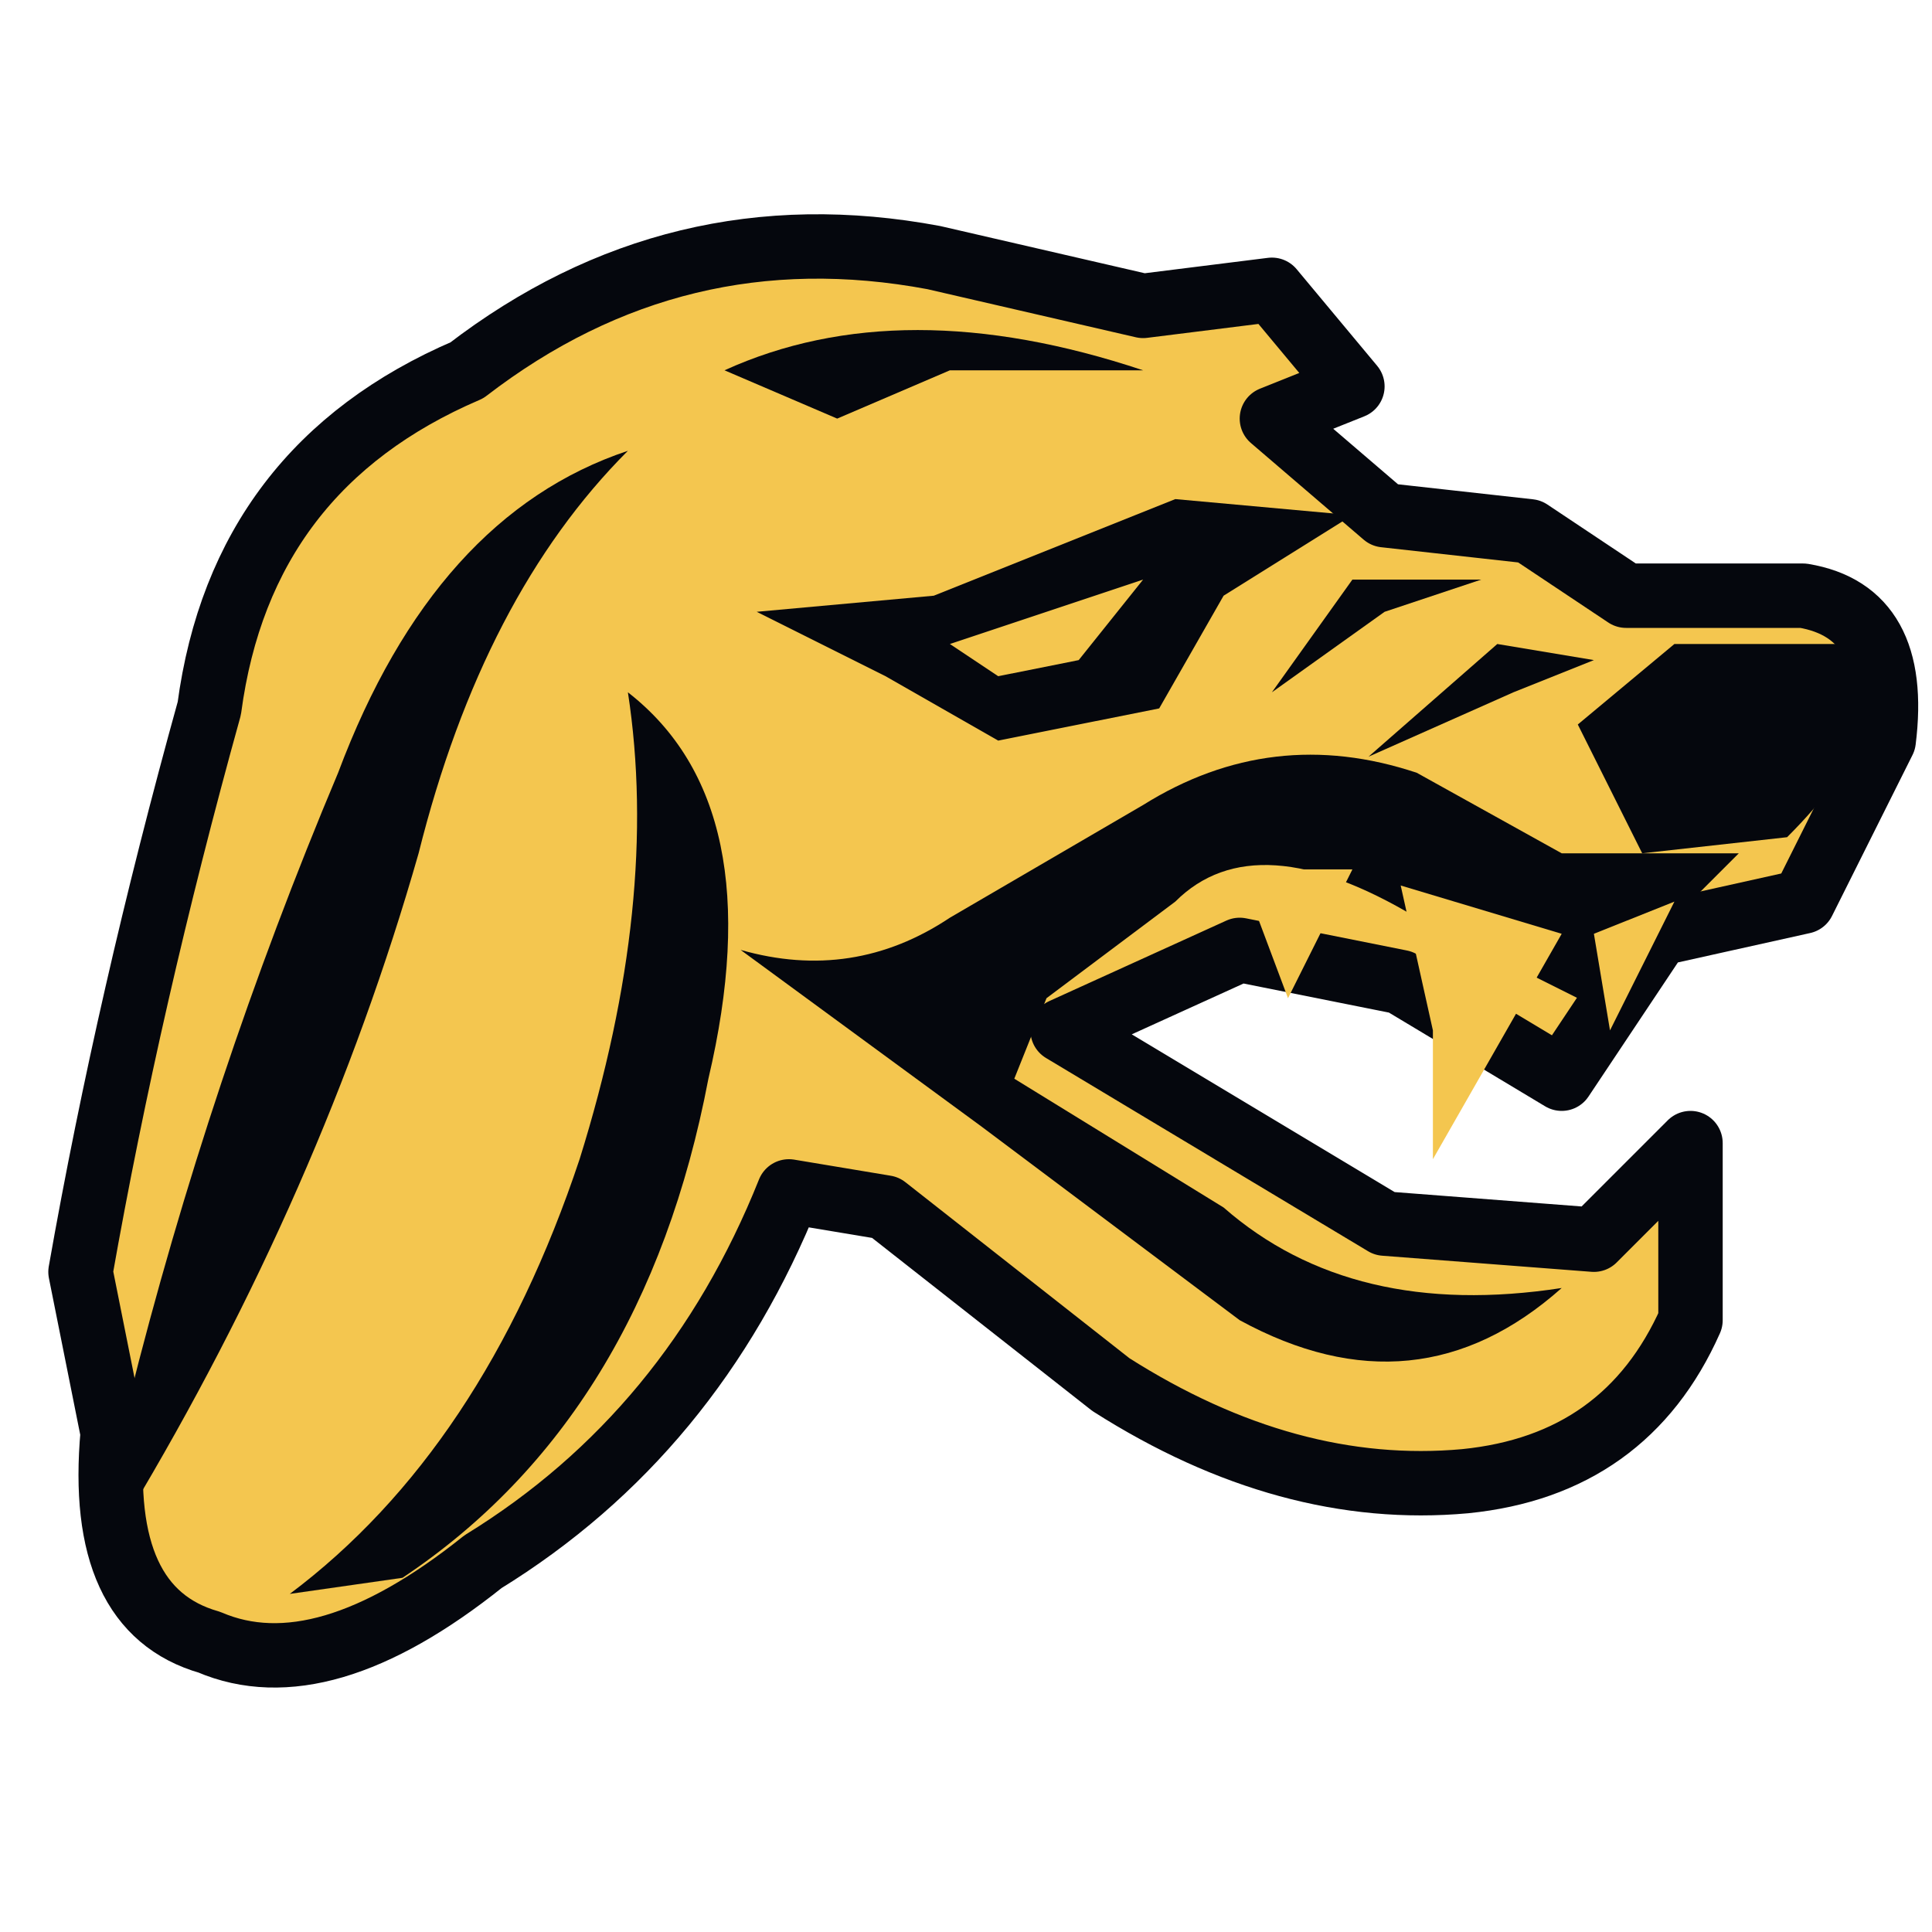
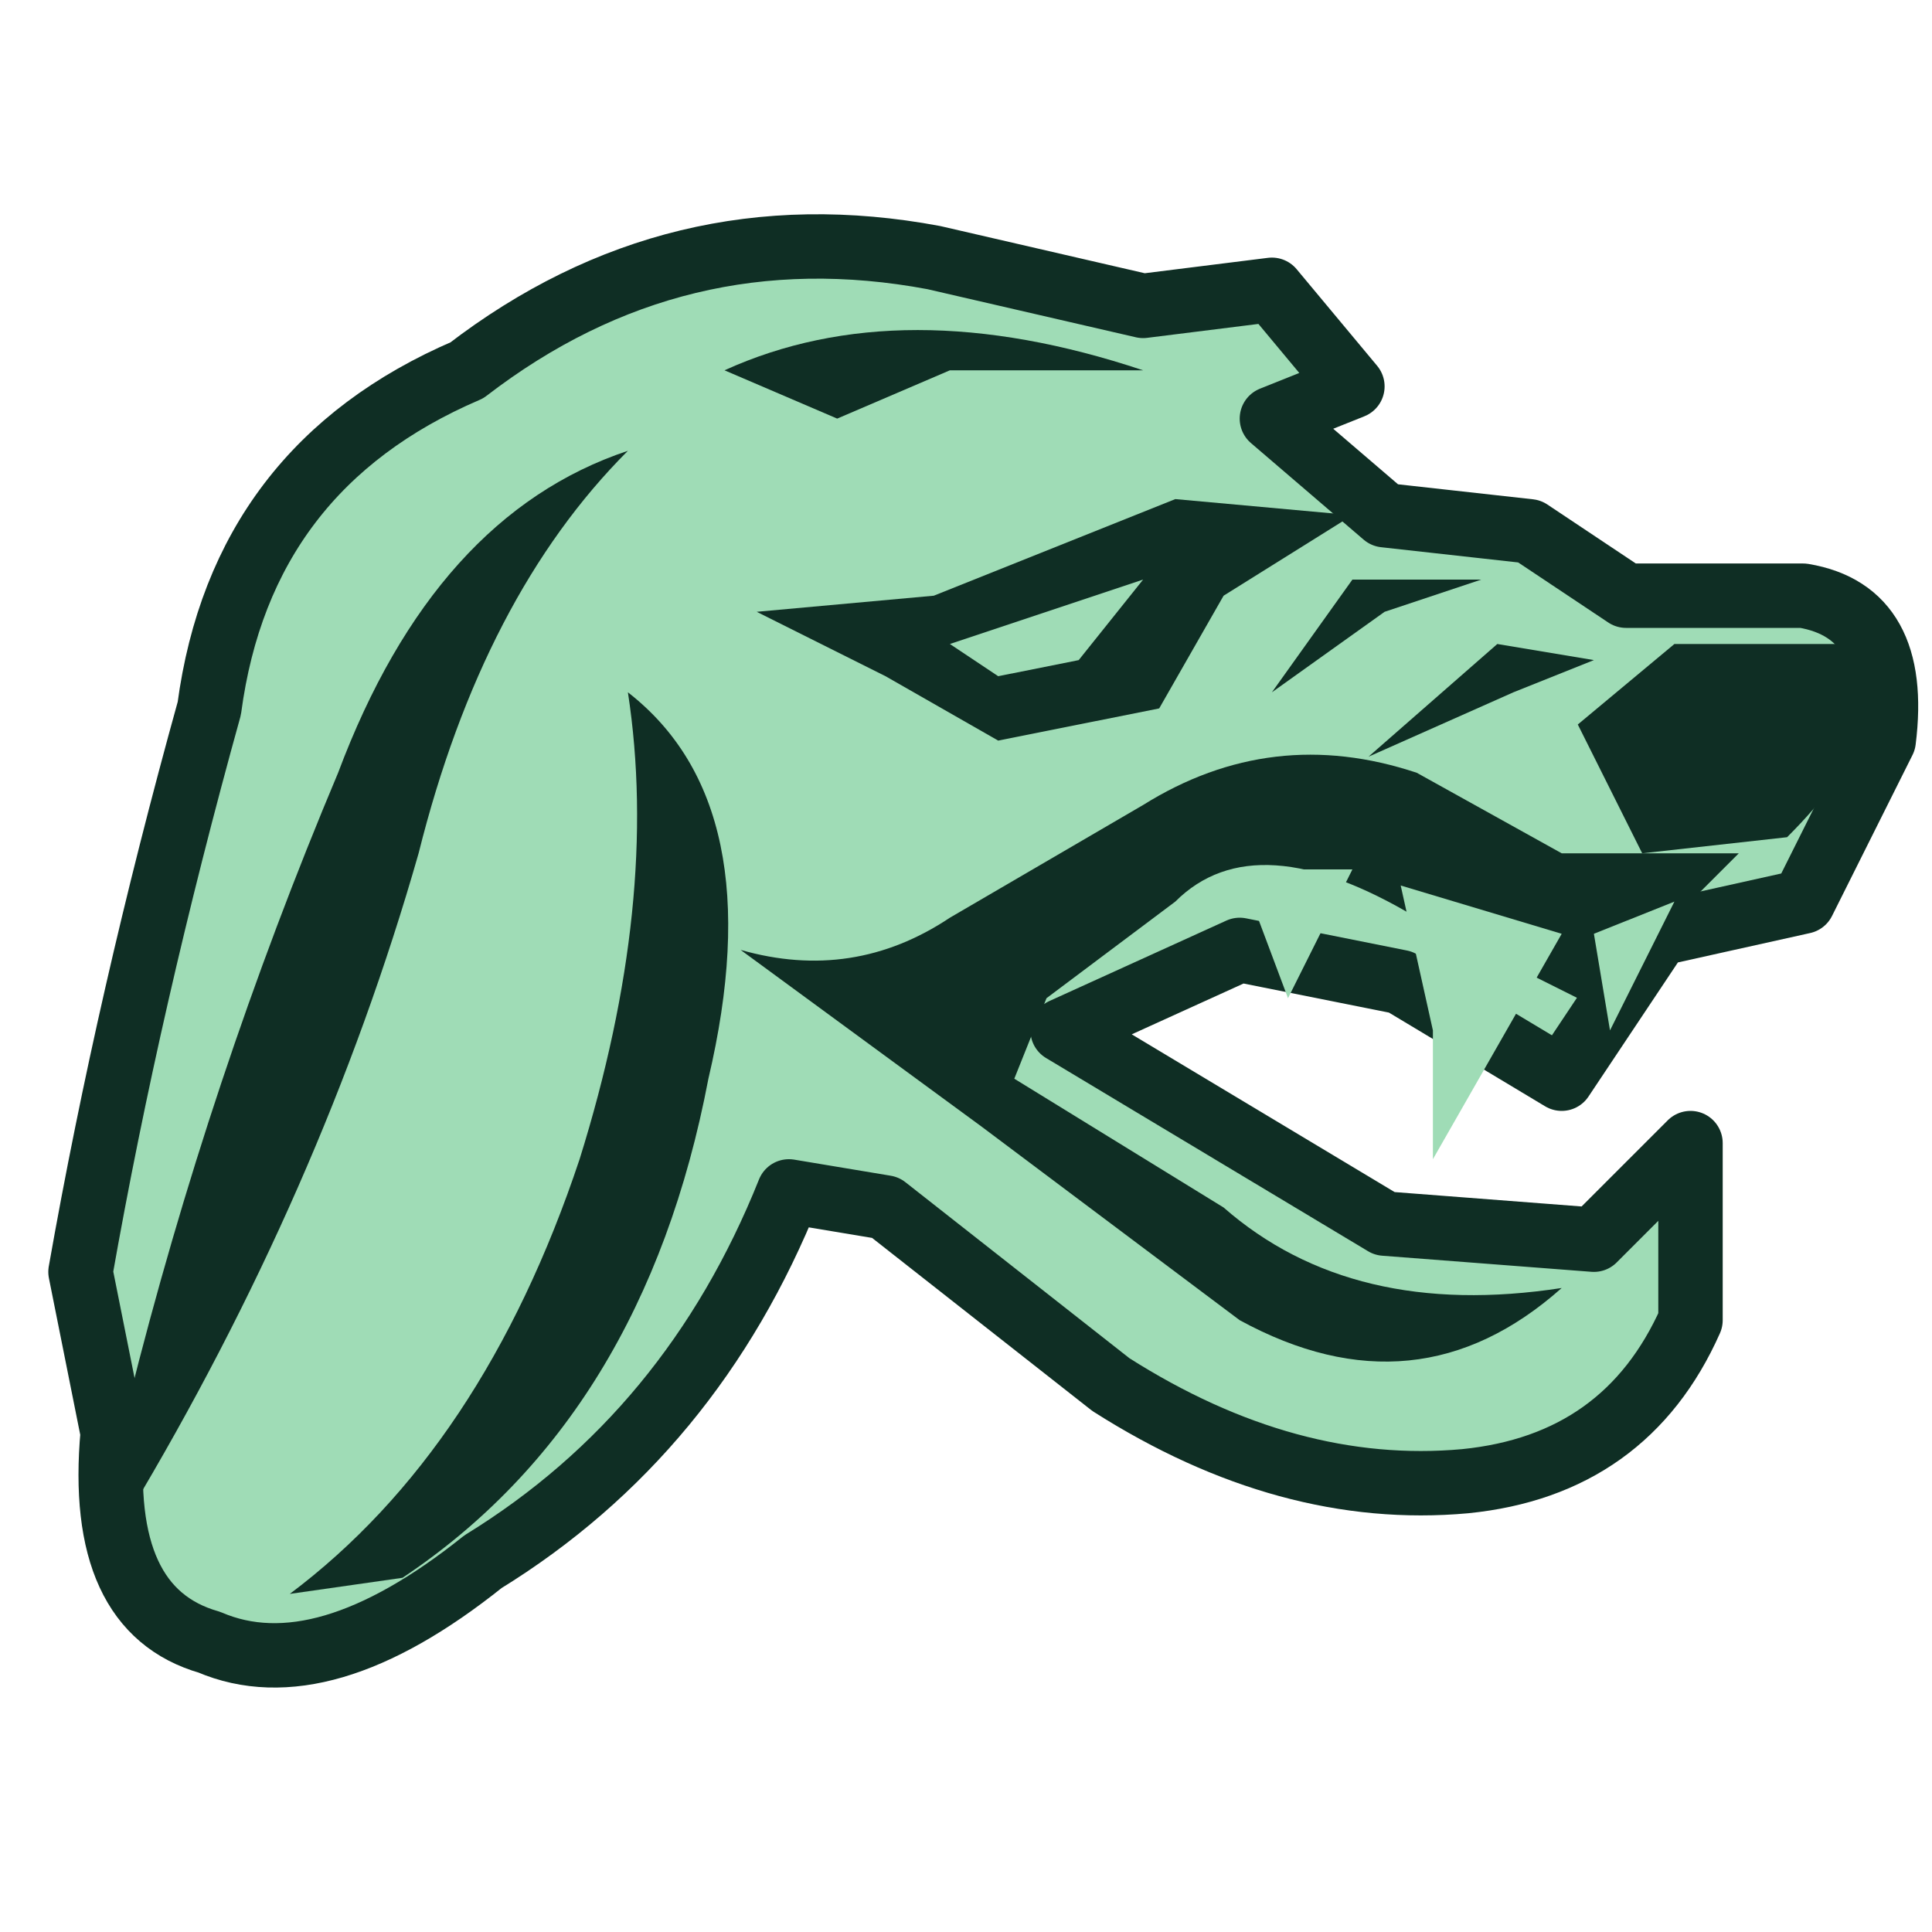
<svg xmlns="http://www.w3.org/2000/svg" viewBox="0 0 120 120">
-   <path fill="#f4c64f" stroke="#05070d" stroke-width="4" stroke-linejoin="round" d="M5 79Q8 62 13 44Q15 29 29 23Q42 13 58 16L71 19L79 18L84 24L79 26L86 32L95 33L101 37L112 37Q118 38 117 46L112 56L103 58L97 67L87 61L77 59L66 64L76 70L86 76L99 77L105 71L105 82Q101 91 91 92Q80 93 69 86L55 75L49 74Q43 89 30 97Q20 105 13 102Q6 100 7 89Z" />
-   <g fill="#05070d">
+   <path fill="#9fdcb6" stroke="#0f2e24" stroke-width="4" stroke-linejoin="round" d="M5 79Q8 62 13 44Q15 29 29 23Q42 13 58 16L71 19L79 18L84 24L79 26L86 32L95 33L101 37L112 37Q118 38 117 46L112 56L103 58L97 67L87 61L77 59L66 64L76 70L86 76L99 77L105 71L105 82Q101 91 91 92Q80 93 69 86L55 75L49 74Q43 89 30 97Q20 105 13 102Q6 100 7 89Z" />
+   <g fill="#0f2e24">
    <path d="M8 87Q13 67 21 48Q27 32 39 28Q30 37 26 53Q20 74 8 94Z" />
    <path d="M18 99Q30 90 36 72Q41 56 39 43Q48 50 44 67Q40 88 25 98Z" />
    <path d="M45 23Q56 18 71 23L59 23L52 26Z" />
    <path d="M47 38L58 37L73 31L84 32L76 37L72 44L62 46L55 42Z" />
    <path d="M79 43L84 36L92 36L86 38ZM85 47L93 40L99 41L94 43Z" />
    <path d="M98 45L104 40L116 40Q118 45 111 52L102 53Z" />
    <path d="M46 59Q53 61 59 57L71 50Q79 45 88 48L97 53L108 53L103 58L98 62L88 57Q78 51 73 56L65 62L63 67L76 75Q84 82 97 80Q88 88 77 82L61 70Z" />
  </g>
-   <path fill="#f4c64f" d="M59 40L71 36L67 41L62 42ZM77 54L84 54L80 62ZM87 55L97 58L89 72L89 64ZM99 58L104 56L100 64Z" />
+   <path fill="#9fdcb6" d="M59 40L71 36L67 41L62 42ZM77 54L84 54L80 62ZM87 55L97 58L89 72L89 64ZM99 58L104 56L100 64Z" />
</svg>
